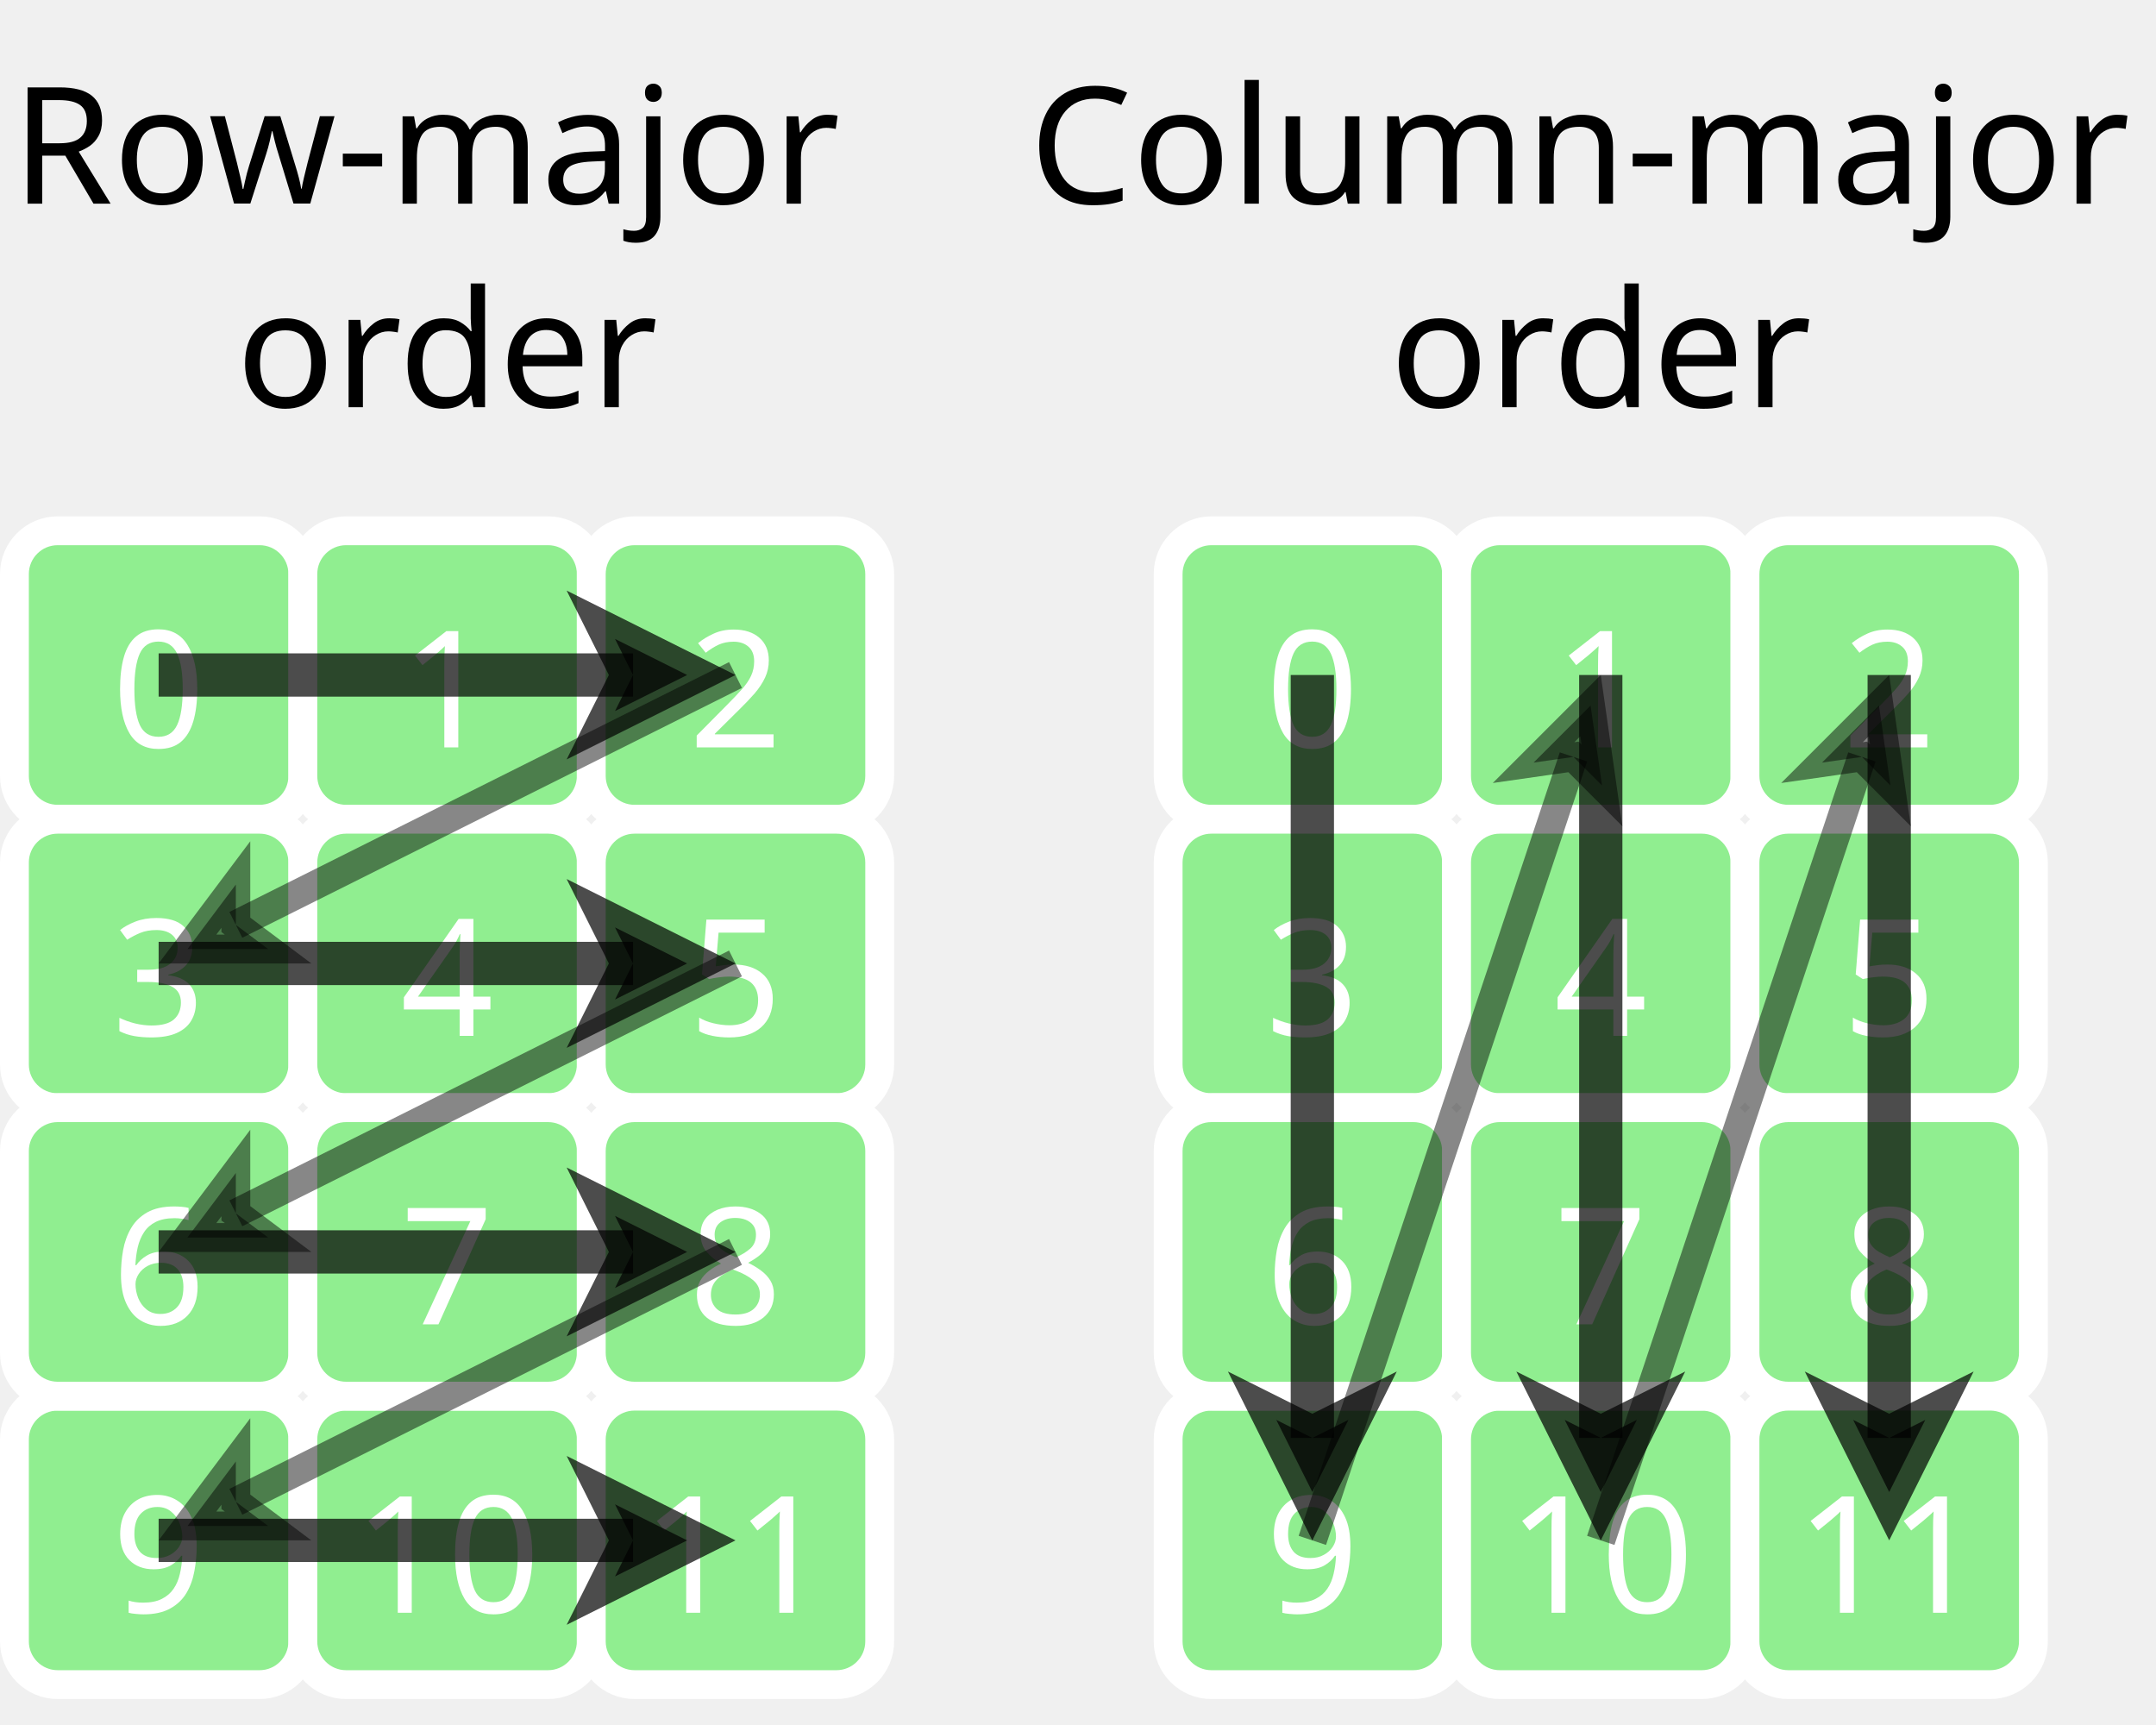
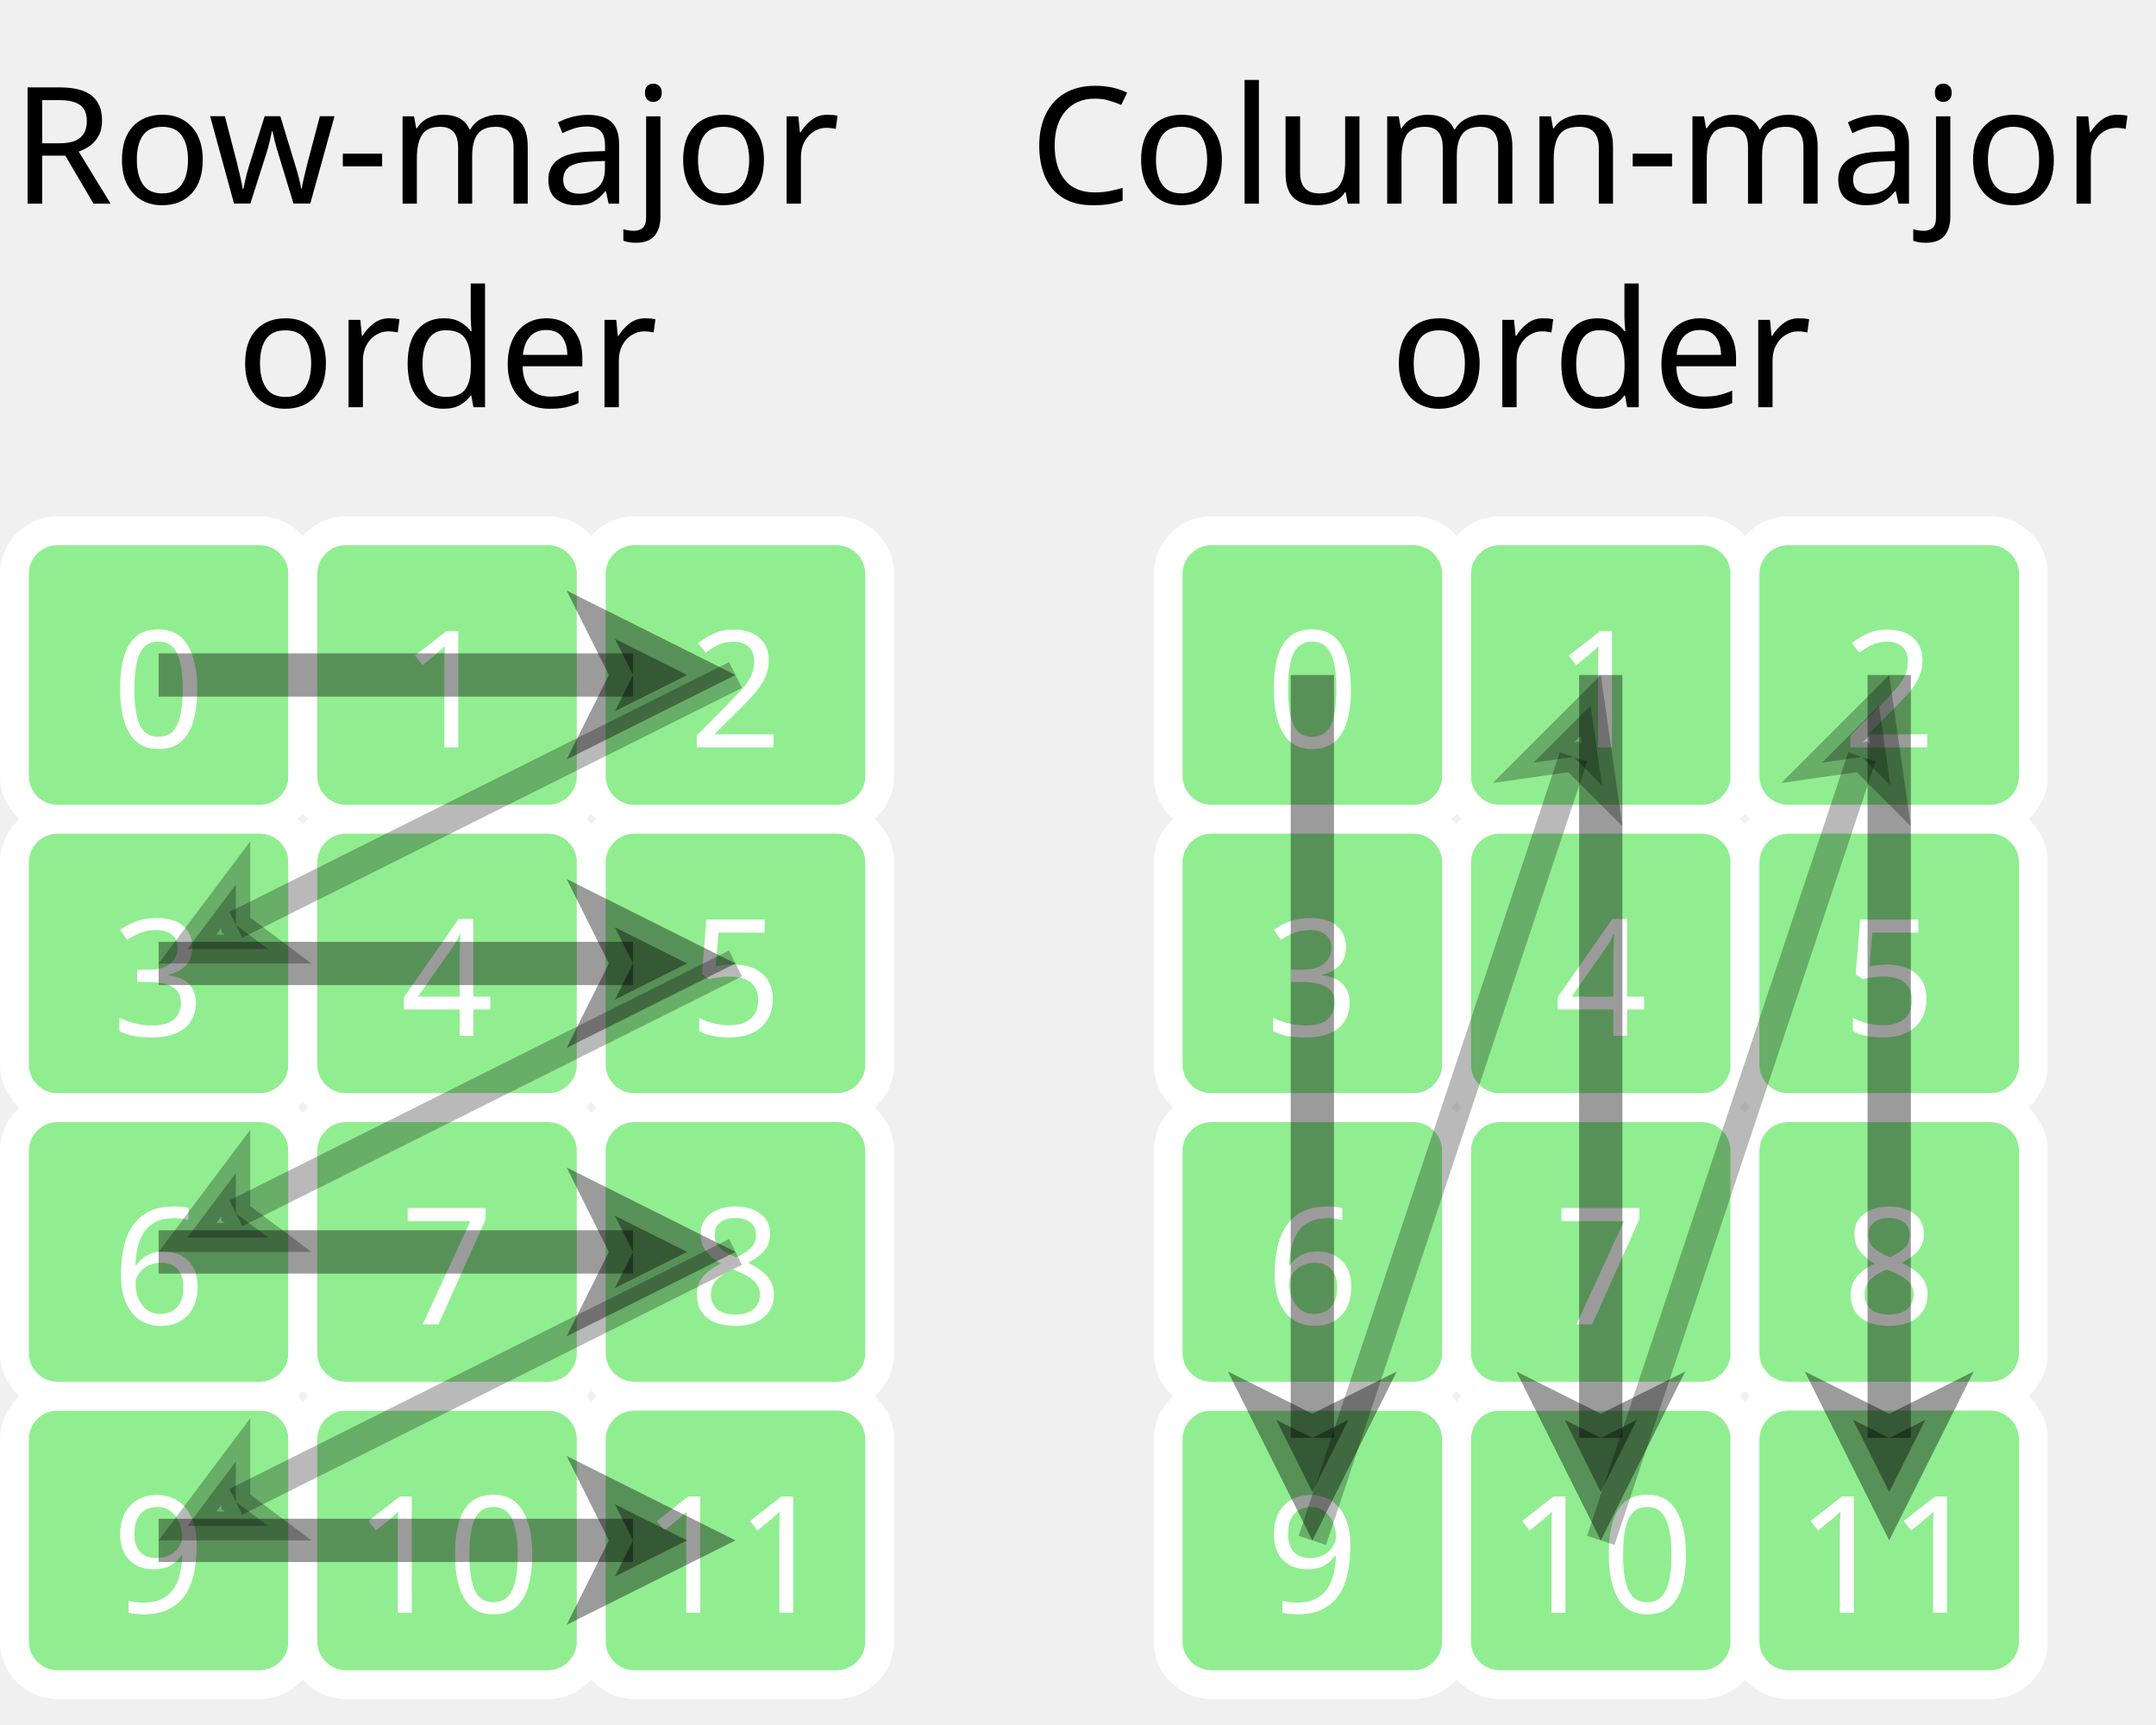
<svg xmlns="http://www.w3.org/2000/svg" width="15cm" height="12cm" viewBox="198 110 299 232">
+   <g id="Background" />
  <g id="Background" />
  <g id="Background" />
  <g id="Background" />
  <g id="Background" />
  <g id="Background" />
  <g id="Background" />
  <g id="Background" />
  <g id="Background" />
  <g id="Background" />
  <g id="Background" />
  <g id="Background" />
  <g id="Background">
    <g>
      <rect style="fill: #90ee90; fill-opacity: 1; stroke-opacity: 1; stroke-width: 4; stroke: #ffffff" x="200" y="180" width="40" height="40" rx="6" ry="6" />
      <text font-size="22.578" style="fill: #ffffff; fill-opacity: 1; stroke: none;text-anchor:middle;font-family:sans-serif;font-style:normal;font-weight:normal" x="220" y="210.039">
        <tspan x="220" y="210.039">0</tspan>
      </text>
    </g>
    <g>
      <rect style="fill: #90ee90; fill-opacity: 1; stroke-opacity: 1; stroke-width: 4; stroke: #ffffff" x="240" y="180" width="40" height="40" rx="6" ry="6" />
      <text font-size="22.578" style="fill: #ffffff; fill-opacity: 1; stroke: none;text-anchor:middle;font-family:sans-serif;font-style:normal;font-weight:normal" x="260" y="210.039">
        <tspan x="260" y="210.039">1</tspan>
      </text>
    </g>
    <g>
      <rect style="fill: #90ee90; fill-opacity: 1; stroke-opacity: 1; stroke-width: 4; stroke: #ffffff" x="280" y="180" width="40" height="40" rx="6" ry="6" />
      <text font-size="22.578" style="fill: #ffffff; fill-opacity: 1; stroke: none;text-anchor:middle;font-family:sans-serif;font-style:normal;font-weight:normal" x="300" y="210.039">
        <tspan x="300" y="210.039">2</tspan>
      </text>
    </g>
    <g>
      <rect style="fill: #90ee90; fill-opacity: 1; stroke-opacity: 1; stroke-width: 4; stroke: #ffffff" x="200" y="300" width="40" height="40" rx="6" ry="6" />
      <text font-size="22.578" style="fill: #ffffff; fill-opacity: 1; stroke: none;text-anchor:middle;font-family:sans-serif;font-style:normal;font-weight:normal" x="220" y="330.039">
        <tspan x="220" y="330.039">9</tspan>
      </text>
    </g>
    <g>
      <rect style="fill: #90ee90; fill-opacity: 1; stroke-opacity: 1; stroke-width: 4; stroke: #ffffff" x="200" y="220" width="40" height="40" rx="6" ry="6" />
      <text font-size="22.578" style="fill: #ffffff; fill-opacity: 1; stroke: none;text-anchor:middle;font-family:sans-serif;font-style:normal;font-weight:normal" x="220" y="250.039">
        <tspan x="220" y="250.039">3</tspan>
      </text>
    </g>
    <g>
      <rect style="fill: #90ee90; fill-opacity: 1; stroke-opacity: 1; stroke-width: 4; stroke: #ffffff" x="240" y="220" width="40" height="40" rx="6" ry="6" />
      <text font-size="22.578" style="fill: #ffffff; fill-opacity: 1; stroke: none;text-anchor:middle;font-family:sans-serif;font-style:normal;font-weight:normal" x="260" y="250.039">
        <tspan x="260" y="250.039">4</tspan>
      </text>
    </g>
    <g>
      <rect style="fill: #90ee90; fill-opacity: 1; stroke-opacity: 1; stroke-width: 4; stroke: #ffffff" x="280" y="220" width="40" height="40" rx="6" ry="6" />
      <text font-size="22.578" style="fill: #ffffff; fill-opacity: 1; stroke: none;text-anchor:middle;font-family:sans-serif;font-style:normal;font-weight:normal" x="300" y="250.039">
        <tspan x="300" y="250.039">5</tspan>
      </text>
    </g>
    <g>
      <rect style="fill: #90ee90; fill-opacity: 1; stroke-opacity: 1; stroke-width: 4; stroke: #ffffff" x="240" y="300" width="40" height="40" rx="6" ry="6" />
      <text font-size="22.578" style="fill: #ffffff; fill-opacity: 1; stroke: none;text-anchor:middle;font-family:sans-serif;font-style:normal;font-weight:normal" x="260" y="330.039">
        <tspan x="260" y="330.039">10</tspan>
      </text>
    </g>
    <g>
      <rect style="fill: #90ee90; fill-opacity: 1; stroke-opacity: 1; stroke-width: 4; stroke: #ffffff" x="200" y="260" width="40" height="40" rx="6" ry="6" />
      <text font-size="22.578" style="fill: #ffffff; fill-opacity: 1; stroke: none;text-anchor:middle;font-family:sans-serif;font-style:normal;font-weight:normal" x="220" y="290.039">
        <tspan x="220" y="290.039">6</tspan>
      </text>
    </g>
    <g>
      <rect style="fill: #90ee90; fill-opacity: 1; stroke-opacity: 1; stroke-width: 4; stroke: #ffffff" x="240" y="260" width="40" height="40" rx="6" ry="6" />
      <text font-size="22.578" style="fill: #ffffff; fill-opacity: 1; stroke: none;text-anchor:middle;font-family:sans-serif;font-style:normal;font-weight:normal" x="260" y="290.039">
        <tspan x="260" y="290.039">7</tspan>
      </text>
    </g>
    <g>
      <rect style="fill: #90ee90; fill-opacity: 1; stroke-opacity: 1; stroke-width: 4; stroke: #ffffff" x="280" y="260" width="40" height="40" rx="6" ry="6" />
      <text font-size="22.578" style="fill: #ffffff; fill-opacity: 1; stroke: none;text-anchor:middle;font-family:sans-serif;font-style:normal;font-weight:normal" x="300" y="290.039">
        <tspan x="300" y="290.039">8</tspan>
      </text>
    </g>
    <g>
      <rect style="fill: #90ee90; fill-opacity: 1; stroke-opacity: 1; stroke-width: 4; stroke: #ffffff" x="280" y="300" width="40" height="40" rx="6" ry="6" />
      <text font-size="22.578" style="fill: #ffffff; fill-opacity: 1; stroke: none;text-anchor:middle;font-family:sans-serif;font-style:normal;font-weight:normal" x="300" y="330.039">
        <tspan x="300" y="330.039">11</tspan>
      </text>
    </g>
    <g>
-       <line style="fill: none; stroke-opacity: 0.702; stroke-width: 6; stroke: #000000" x1="220" y1="200" x2="285.792" y2="200" />
-       <polygon style="fill: #000000; fill-opacity: 0.702; stroke-opacity: 0.702; stroke-width: 6; stroke: #000000" fill-rule="evenodd" points="293.292,200 283.292,205 285.792,200 283.292,195 " />
-     </g>
-     <g>
-       <line style="fill: none; stroke-opacity: 0.471; stroke-width: 4; stroke: #000000" x1="300" y1="200" x2="230.708" y2="234.646" />
-       <polygon style="fill: #000000; fill-opacity: 0.471; stroke-opacity: 0.471; stroke-width: 4; stroke: #000000" fill-rule="evenodd" points="224,238 230.708,229.056 230.708,234.646 235.18,238 " />
-     </g>
-     <g>
-       <line style="fill: none; stroke-opacity: 0.702; stroke-width: 6; stroke: #000000" x1="220" y1="240" x2="285.792" y2="240" />
-       <polygon style="fill: #000000; fill-opacity: 0.702; stroke-opacity: 0.702; stroke-width: 6; stroke: #000000" fill-rule="evenodd" points="293.292,240 283.292,245 285.792,240 283.292,235 " />
-     </g>
-     <g>
-       <line style="fill: none; stroke-opacity: 0.471; stroke-width: 4; stroke: #000000" x1="300" y1="240" x2="230.708" y2="274.646" />
-       <polygon style="fill: #000000; fill-opacity: 0.471; stroke-opacity: 0.471; stroke-width: 4; stroke: #000000" fill-rule="evenodd" points="224,278 230.708,269.056 230.708,274.646 235.18,278 " />
-     </g>
-     <g>
-       <line style="fill: none; stroke-opacity: 0.702; stroke-width: 6; stroke: #000000" x1="220" y1="280" x2="285.792" y2="280" />
-       <polygon style="fill: #000000; fill-opacity: 0.702; stroke-opacity: 0.702; stroke-width: 6; stroke: #000000" fill-rule="evenodd" points="293.292,280 283.292,285 285.792,280 283.292,275 " />
-     </g>
-     <g>
-       <line style="fill: none; stroke-opacity: 0.471; stroke-width: 4; stroke: #000000" x1="300" y1="280" x2="230.708" y2="314.646" />
-       <polygon style="fill: #000000; fill-opacity: 0.471; stroke-opacity: 0.471; stroke-width: 4; stroke: #000000" fill-rule="evenodd" points="224,318 230.708,309.056 230.708,314.646 235.18,318 " />
-     </g>
-     <g>
-       <line style="fill: none; stroke-opacity: 0.702; stroke-width: 6; stroke: #000000" x1="220" y1="320" x2="285.792" y2="320" />
-       <polygon style="fill: #000000; fill-opacity: 0.702; stroke-opacity: 0.702; stroke-width: 6; stroke: #000000" fill-rule="evenodd" points="293.292,320 283.292,325 285.792,320 283.292,315 " />
+       <line style="fill: none; stroke-opacity: 0.392; stroke-width: 6; stroke: #000000" x1="220" y1="200" x2="285.792" y2="200" />
+       <polygon style="fill: #000000; fill-opacity: 0.392; stroke-opacity: 0.392; stroke-width: 6; stroke: #000000" fill-rule="evenodd" points="293.292,200 283.292,205 285.792,200 283.292,195 " />
+     </g>
+     <g>
+       <line style="fill: none; stroke-opacity: 0.275; stroke-width: 4; stroke: #000000" x1="300" y1="200" x2="230.708" y2="234.646" />
+       <polygon style="fill: #000000; fill-opacity: 0.275; stroke-opacity: 0.275; stroke-width: 4; stroke: #000000" fill-rule="evenodd" points="224,238 230.708,229.056 230.708,234.646 235.18,238 " />
+     </g>
+     <g>
+       <line style="fill: none; stroke-opacity: 0.392; stroke-width: 6; stroke: #000000" x1="220" y1="240" x2="285.792" y2="240" />
+       <polygon style="fill: #000000; fill-opacity: 0.392; stroke-opacity: 0.392; stroke-width: 6; stroke: #000000" fill-rule="evenodd" points="293.292,240 283.292,245 285.792,240 283.292,235 " />
+     </g>
+     <g>
+       <line style="fill: none; stroke-opacity: 0.275; stroke-width: 4; stroke: #000000" x1="300" y1="240" x2="230.708" y2="274.646" />
+       <polygon style="fill: #000000; fill-opacity: 0.275; stroke-opacity: 0.275; stroke-width: 4; stroke: #000000" fill-rule="evenodd" points="224,278 230.708,269.056 230.708,274.646 235.18,278 " />
+     </g>
+     <g>
+       <line style="fill: none; stroke-opacity: 0.392; stroke-width: 6; stroke: #000000" x1="220" y1="280" x2="285.792" y2="280" />
+       <polygon style="fill: #000000; fill-opacity: 0.392; stroke-opacity: 0.392; stroke-width: 6; stroke: #000000" fill-rule="evenodd" points="293.292,280 283.292,285 285.792,280 283.292,275 " />
+     </g>
+     <g>
+       <line style="fill: none; stroke-opacity: 0.275; stroke-width: 4; stroke: #000000" x1="300" y1="280" x2="230.708" y2="314.646" />
+       <polygon style="fill: #000000; fill-opacity: 0.275; stroke-opacity: 0.275; stroke-width: 4; stroke: #000000" fill-rule="evenodd" points="224,318 230.708,309.056 230.708,314.646 235.18,318 " />
+     </g>
+     <g>
+       <line style="fill: none; stroke-opacity: 0.392; stroke-width: 6; stroke: #000000" x1="220" y1="320" x2="285.792" y2="320" />
+       <polygon style="fill: #000000; fill-opacity: 0.392; stroke-opacity: 0.392; stroke-width: 6; stroke: #000000" fill-rule="evenodd" points="293.292,320 283.292,325 285.792,320 283.292,315 " />
    </g>
    <g>
      <rect style="fill: #90ee90; fill-opacity: 1; stroke-opacity: 1; stroke-width: 4; stroke: #ffffff" x="360" y="180" width="40" height="40" rx="6" ry="6" />
      <text font-size="22.578" style="fill: #ffffff; fill-opacity: 1; stroke: none;text-anchor:middle;font-family:sans-serif;font-style:normal;font-weight:normal" x="380" y="210.039">
        <tspan x="380" y="210.039">0</tspan>
      </text>
    </g>
    <g>
      <rect style="fill: #90ee90; fill-opacity: 1; stroke-opacity: 1; stroke-width: 4; stroke: #ffffff" x="400" y="180" width="40" height="40" rx="6" ry="6" />
      <text font-size="22.578" style="fill: #ffffff; fill-opacity: 1; stroke: none;text-anchor:middle;font-family:sans-serif;font-style:normal;font-weight:normal" x="420" y="210.039">
        <tspan x="420" y="210.039">1</tspan>
      </text>
    </g>
    <g>
      <rect style="fill: #90ee90; fill-opacity: 1; stroke-opacity: 1; stroke-width: 4; stroke: #ffffff" x="440" y="180" width="40" height="40" rx="6" ry="6" />
      <text font-size="22.578" style="fill: #ffffff; fill-opacity: 1; stroke: none;text-anchor:middle;font-family:sans-serif;font-style:normal;font-weight:normal" x="460" y="210.039">
        <tspan x="460" y="210.039">2</tspan>
      </text>
    </g>
    <g>
      <rect style="fill: #90ee90; fill-opacity: 1; stroke-opacity: 1; stroke-width: 4; stroke: #ffffff" x="360" y="300" width="40" height="40" rx="6" ry="6" />
      <text font-size="22.578" style="fill: #ffffff; fill-opacity: 1; stroke: none;text-anchor:middle;font-family:sans-serif;font-style:normal;font-weight:normal" x="380" y="330.039">
        <tspan x="380" y="330.039">9</tspan>
      </text>
    </g>
    <g>
      <rect style="fill: #90ee90; fill-opacity: 1; stroke-opacity: 1; stroke-width: 4; stroke: #ffffff" x="360" y="220" width="40" height="40" rx="6" ry="6" />
      <text font-size="22.578" style="fill: #ffffff; fill-opacity: 1; stroke: none;text-anchor:middle;font-family:sans-serif;font-style:normal;font-weight:normal" x="380" y="250.039">
        <tspan x="380" y="250.039">3</tspan>
      </text>
    </g>
    <g>
      <rect style="fill: #90ee90; fill-opacity: 1; stroke-opacity: 1; stroke-width: 4; stroke: #ffffff" x="400" y="220" width="40" height="40" rx="6" ry="6" />
      <text font-size="22.578" style="fill: #ffffff; fill-opacity: 1; stroke: none;text-anchor:middle;font-family:sans-serif;font-style:normal;font-weight:normal" x="420" y="250.039">
        <tspan x="420" y="250.039">4</tspan>
      </text>
    </g>
    <g>
      <rect style="fill: #90ee90; fill-opacity: 1; stroke-opacity: 1; stroke-width: 4; stroke: #ffffff" x="440" y="220" width="40" height="40" rx="6" ry="6" />
      <text font-size="22.578" style="fill: #ffffff; fill-opacity: 1; stroke: none;text-anchor:middle;font-family:sans-serif;font-style:normal;font-weight:normal" x="460" y="250.039">
        <tspan x="460" y="250.039">5</tspan>
      </text>
    </g>
    <g>
      <rect style="fill: #90ee90; fill-opacity: 1; stroke-opacity: 1; stroke-width: 4; stroke: #ffffff" x="400" y="300" width="40" height="40" rx="6" ry="6" />
      <text font-size="22.578" style="fill: #ffffff; fill-opacity: 1; stroke: none;text-anchor:middle;font-family:sans-serif;font-style:normal;font-weight:normal" x="420" y="330.039">
        <tspan x="420" y="330.039">10</tspan>
      </text>
    </g>
    <g>
      <rect style="fill: #90ee90; fill-opacity: 1; stroke-opacity: 1; stroke-width: 4; stroke: #ffffff" x="360" y="260" width="40" height="40" rx="6" ry="6" />
      <text font-size="22.578" style="fill: #ffffff; fill-opacity: 1; stroke: none;text-anchor:middle;font-family:sans-serif;font-style:normal;font-weight:normal" x="380" y="290.039">
        <tspan x="380" y="290.039">6</tspan>
      </text>
    </g>
    <g>
      <rect style="fill: #90ee90; fill-opacity: 1; stroke-opacity: 1; stroke-width: 4; stroke: #ffffff" x="400" y="260" width="40" height="40" rx="6" ry="6" />
      <text font-size="22.578" style="fill: #ffffff; fill-opacity: 1; stroke: none;text-anchor:middle;font-family:sans-serif;font-style:normal;font-weight:normal" x="420" y="290.039">
        <tspan x="420" y="290.039">7</tspan>
      </text>
    </g>
    <g>
      <rect style="fill: #90ee90; fill-opacity: 1; stroke-opacity: 1; stroke-width: 4; stroke: #ffffff" x="440" y="260" width="40" height="40" rx="6" ry="6" />
      <text font-size="22.578" style="fill: #ffffff; fill-opacity: 1; stroke: none;text-anchor:middle;font-family:sans-serif;font-style:normal;font-weight:normal" x="460" y="290.039">
        <tspan x="460" y="290.039">8</tspan>
      </text>
    </g>
    <g>
      <rect style="fill: #90ee90; fill-opacity: 1; stroke-opacity: 1; stroke-width: 4; stroke: #ffffff" x="440" y="300" width="40" height="40" rx="6" ry="6" />
      <text font-size="22.578" style="fill: #ffffff; fill-opacity: 1; stroke: none;text-anchor:middle;font-family:sans-serif;font-style:normal;font-weight:normal" x="460" y="330.039">
        <tspan x="460" y="330.039">11</tspan>
      </text>
    </g>
    <text font-size="22.578" style="fill: #000000; fill-opacity: 1; stroke: none;text-anchor:middle;font-family:sans-serif;font-style:normal;font-weight:normal" x="260" y="134.639">
      <tspan x="260" y="134.639">Row-major</tspan>
      <tspan x="260" y="162.861">order</tspan>
    </text>
    <text font-size="22.578" style="fill: #000000; fill-opacity: 1; stroke: none;text-anchor:middle;font-family:sans-serif;font-style:normal;font-weight:normal" x="420" y="134.639">
      <tspan x="420" y="134.639">Column-major</tspan>
      <tspan x="420" y="162.861">order</tspan>
    </text>
    <g>
-       <line style="fill: none; stroke-opacity: 0.702; stroke-width: 6; stroke: #000000" x1="380" y1="200" x2="380" y2="305.792" />
-       <polygon style="fill: #000000; fill-opacity: 0.702; stroke-opacity: 0.702; stroke-width: 6; stroke: #000000" fill-rule="evenodd" points="380,313.292 375,303.292 380,305.792 385,303.292 " />
-       <line style="fill: none; stroke-opacity: 0.471; stroke-width: 4; stroke: #000000" x1="380" y1="320" x2="416.214" y2="211.358" />
-       <polygon style="fill: #000000; fill-opacity: 0.471; stroke-opacity: 0.471; stroke-width: 4; stroke: #000000" fill-rule="evenodd" points="418.586,204.243 420.167,215.311 416.214,211.358 410.68,212.148 " />
-       <line style="fill: none; stroke-opacity: 0.702; stroke-width: 6; stroke: #000000" x1="420" y1="200" x2="420" y2="305.792" />
-       <polygon style="fill: #000000; fill-opacity: 0.702; stroke-opacity: 0.702; stroke-width: 6; stroke: #000000" fill-rule="evenodd" points="420,313.292 415,303.292 420,305.792 425,303.292 " />
-       <line style="fill: none; stroke-opacity: 0.471; stroke-width: 4; stroke: #000000" x1="420" y1="320" x2="456.214" y2="211.358" />
-       <polygon style="fill: #000000; fill-opacity: 0.471; stroke-opacity: 0.471; stroke-width: 4; stroke: #000000" fill-rule="evenodd" points="458.586,204.243 460.167,215.311 456.214,211.358 450.68,212.148 " />
-       <line style="fill: none; stroke-opacity: 0.702; stroke-width: 6; stroke: #000000" x1="460" y1="200" x2="460" y2="305.792" />
-       <polygon style="fill: #000000; fill-opacity: 0.702; stroke-opacity: 0.702; stroke-width: 6; stroke: #000000" fill-rule="evenodd" points="460,313.292 455,303.292 460,305.792 465,303.292 " />
+       <line style="fill: none; stroke-opacity: 0.392; stroke-width: 6; stroke: #000000" x1="380" y1="200" x2="380" y2="305.792" />
+       <polygon style="fill: #000000; fill-opacity: 0.392; stroke-opacity: 0.392; stroke-width: 6; stroke: #000000" fill-rule="evenodd" points="380,313.292 375,303.292 380,305.792 385,303.292 " />
+     </g>
+     <g>
+       <line style="fill: none; stroke-opacity: 0.275; stroke-width: 4; stroke: #000000" x1="380" y1="320" x2="416.214" y2="211.358" />
+       <polygon style="fill: #000000; fill-opacity: 0.275; stroke-opacity: 0.275; stroke-width: 4; stroke: #000000" fill-rule="evenodd" points="418.586,204.243 420.167,215.311 416.214,211.358 410.68,212.148 " />
+     </g>
+     <g>
+       <line style="fill: none; stroke-opacity: 0.392; stroke-width: 6; stroke: #000000" x1="420" y1="200" x2="420" y2="305.792" />
+       <polygon style="fill: #000000; fill-opacity: 0.392; stroke-opacity: 0.392; stroke-width: 6; stroke: #000000" fill-rule="evenodd" points="420,313.292 415,303.292 420,305.792 425,303.292 " />
+     </g>
+     <g>
+       <line style="fill: none; stroke-opacity: 0.275; stroke-width: 4; stroke: #000000" x1="420" y1="320" x2="456.214" y2="211.358" />
+       <polygon style="fill: #000000; fill-opacity: 0.275; stroke-opacity: 0.275; stroke-width: 4; stroke: #000000" fill-rule="evenodd" points="458.586,204.243 460.167,215.311 456.214,211.358 450.68,212.148 " />
+     </g>
+     <g>
+       <line style="fill: none; stroke-opacity: 0.392; stroke-width: 6; stroke: #000000" x1="460" y1="200" x2="460" y2="305.792" />
+       <polygon style="fill: #000000; fill-opacity: 0.392; stroke-opacity: 0.392; stroke-width: 6; stroke: #000000" fill-rule="evenodd" points="460,313.292 455,303.292 460,305.792 465,303.292 " />
    </g>
  </g>
</svg>
